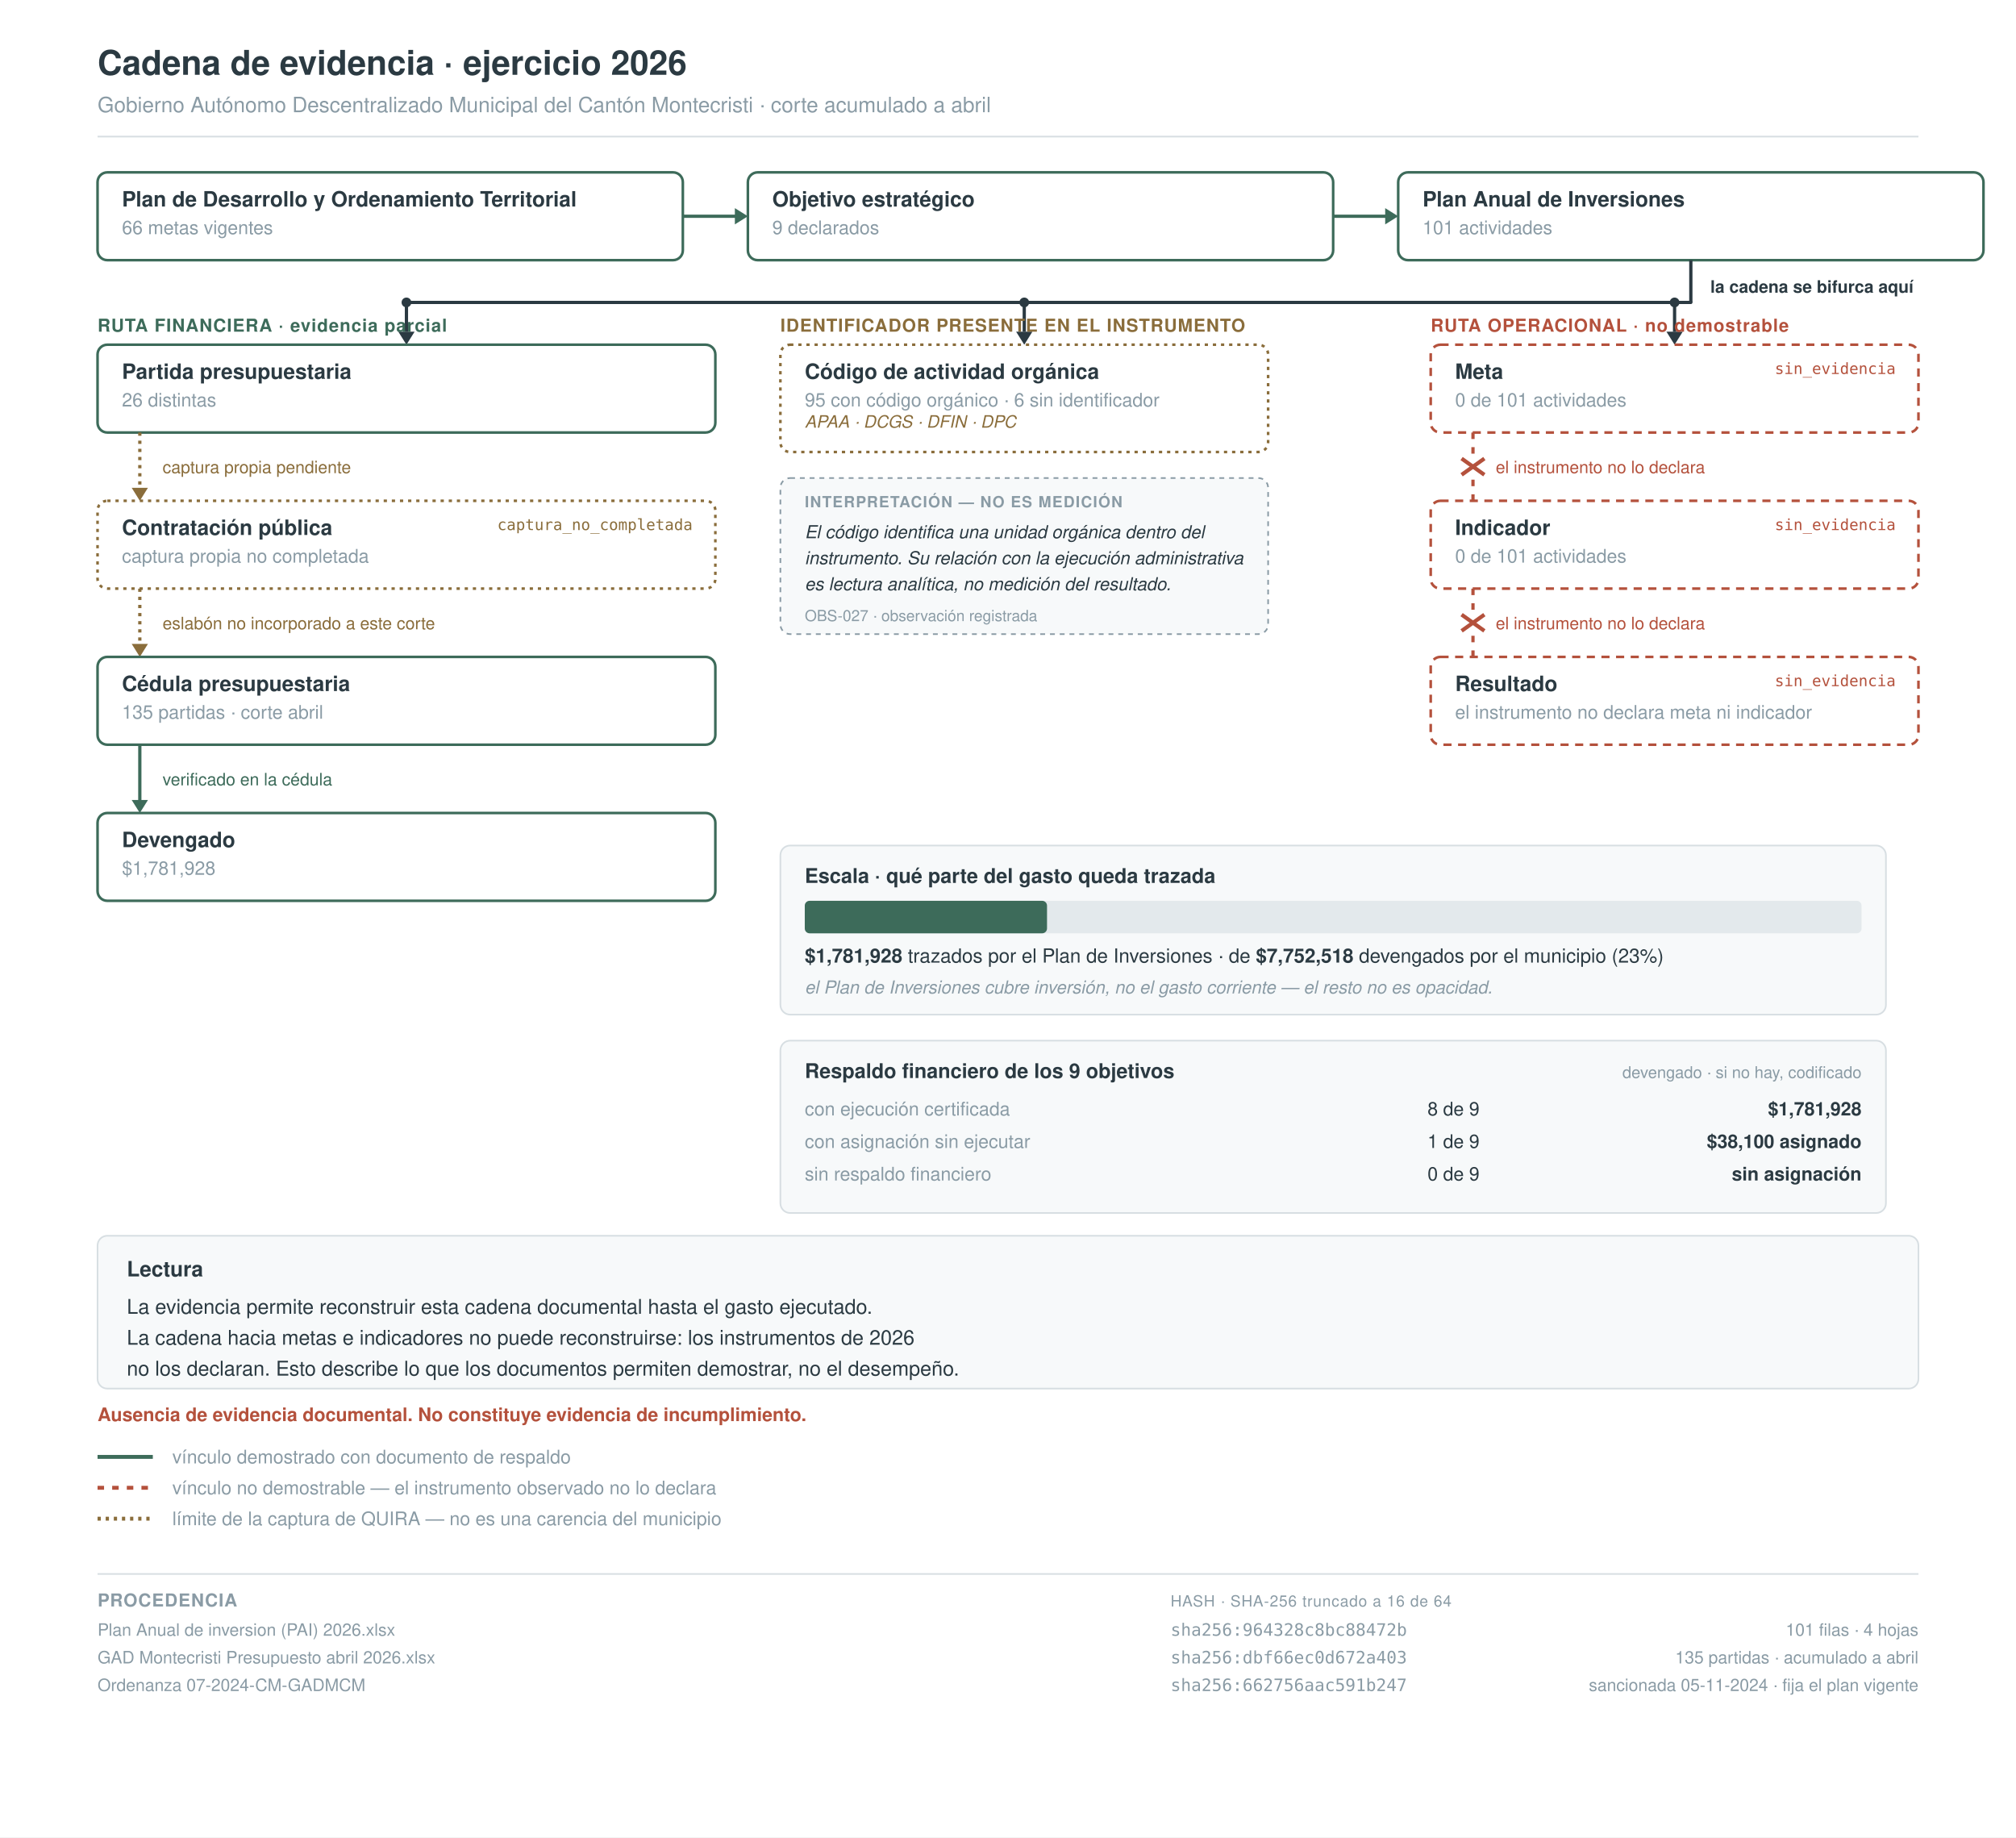
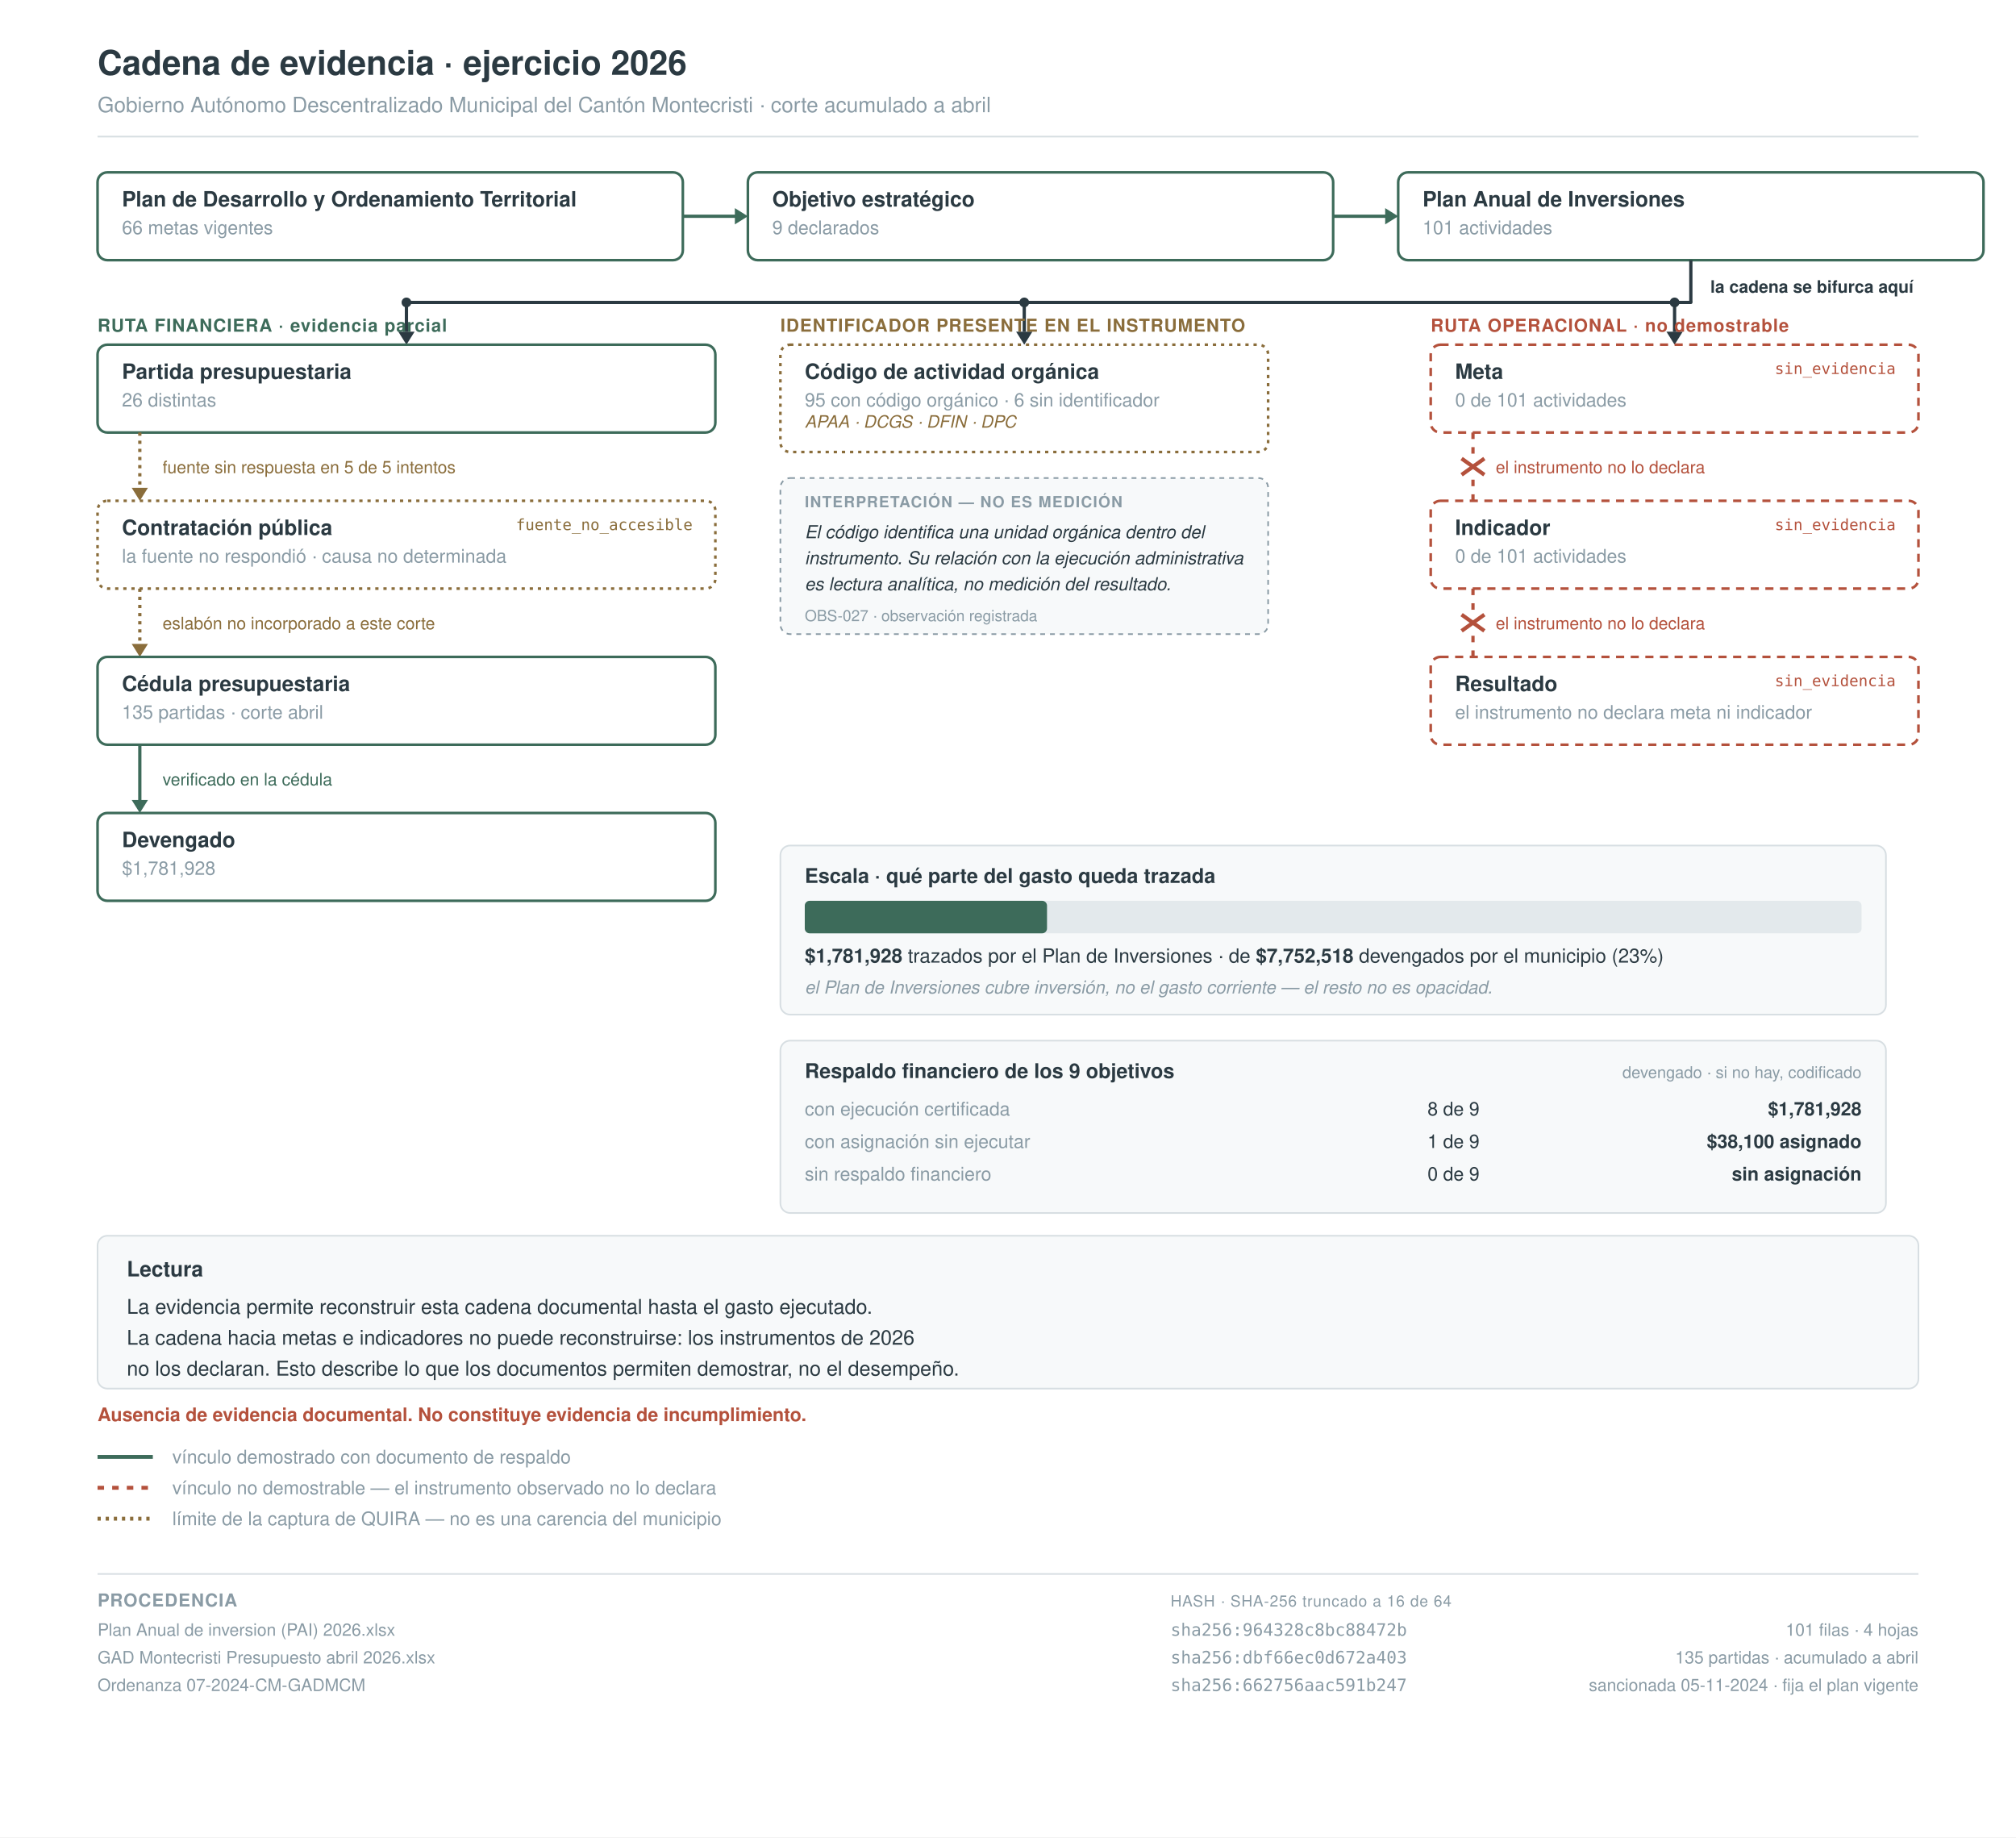
<svg xmlns="http://www.w3.org/2000/svg" viewBox="0 0 1240 1130" width="1240" height="1130" font-family="Segoe UI, Helvetica, Arial, sans-serif">
  <rect width="1240" height="1130" fill="#FFFFFF" />
  <text x="60" y="46" font-size="21" font-weight="700" fill="#2B3A42">Cadena de evidencia · ejercicio 2026</text>
  <text x="60" y="69" font-size="13" fill="#8A9BA5">Gobierno Autónomo Descentralizado Municipal del Cantón Montecristi · corte acumulado a abril</text>
  <line x1="60" y1="84" x2="1180" y2="84" stroke="#D7DEE2" />
  <rect x="60" y="106" width="360" height="54" rx="6" fill="#FFFFFF" stroke="#3D6B5A" stroke-width="1.6" />
  <text x="75" y="127" font-size="13" font-weight="600" fill="#2B3A42">Plan de Desarrollo y Ordenamiento Territorial</text>
  <text x="75" y="144" font-size="11.5" fill="#8A9BA5">66 metas vigentes</text>
  <line x1="420" y1="133" x2="453" y2="133" stroke="#3D6B5A" stroke-width="2" />
  <path d="M452,128 L460,133 L452,138" fill="#3D6B5A" />
  <rect x="460" y="106" width="360" height="54" rx="6" fill="#FFFFFF" stroke="#3D6B5A" stroke-width="1.6" />
  <text x="475" y="127" font-size="13" font-weight="600" fill="#2B3A42">Objetivo estratégico</text>
  <text x="475" y="144" font-size="11.5" fill="#8A9BA5">9 declarados</text>
  <line x1="820" y1="133" x2="853" y2="133" stroke="#3D6B5A" stroke-width="2" />
  <path d="M852,128 L860,133 L852,138" fill="#3D6B5A" />
  <rect x="860" y="106" width="360" height="54" rx="6" fill="#FFFFFF" stroke="#3D6B5A" stroke-width="1.6" />
  <text x="875" y="127" font-size="13" font-weight="600" fill="#2B3A42">Plan Anual de Inversiones</text>
  <text x="875" y="144" font-size="11.5" fill="#8A9BA5">101 actividades</text>
  <path d="M1040,160 L1040,186" stroke="#2B3A42" stroke-width="2" />
  <text x="1052" y="180" font-size="10.5" fill="#2B3A42" font-weight="600">la cadena se bifurca aquí</text>
  <line x1="250" y1="186" x2="1040" y2="186" stroke="#2B3A42" stroke-width="2" stroke-linecap="round" />
  <circle cx="250" cy="186" r="3" fill="#2B3A42" />
  <line x1="250" y1="186" x2="250" y2="204" stroke="#2B3A42" stroke-width="2" />
  <path d="M245,204 L250,212 L255,204" fill="#2B3A42" />
  <circle cx="630" cy="186" r="3" fill="#2B3A42" />
  <line x1="630" y1="186" x2="630" y2="204" stroke="#2B3A42" stroke-width="2" />
  <path d="M625,204 L630,212 L635,204" fill="#2B3A42" />
  <circle cx="1030" cy="186" r="3" fill="#2B3A42" />
  <line x1="1030" y1="186" x2="1030" y2="204" stroke="#2B3A42" stroke-width="2" />
  <path d="M1025,204 L1030,212 L1035,204" fill="#2B3A42" />
  <text x="60" y="204" font-size="11" font-weight="700" fill="#3D6B5A" letter-spacing="0.5">RUTA FINANCIERA · evidencia parcial</text>
  <rect x="60" y="212" width="380" height="54" rx="6" fill="#FFFFFF" stroke="#3D6B5A" stroke-width="1.6" />
  <text x="75" y="233" font-size="13" font-weight="600" fill="#2B3A42">Partida presupuestaria</text>
  <text x="75" y="250" font-size="11.5" fill="#8A9BA5">26 distintas</text>
  <line x1="86" y1="266" x2="86" y2="301" stroke="#8A6D3B" stroke-width="2" stroke-dasharray="2 3" />
  <path d="M81,300 L86,308 L91,300" fill="#8A6D3B" />
-   <text x="100" y="291.0" font-size="10.5" fill="#8A6D3B">captura propia pendiente</text>
+   <text x="100" y="291.0" font-size="10.5" fill="#8A6D3B">fuente sin respuesta en 5 de 5 intentos</text>
  <rect x="60" y="308" width="380" height="54" rx="6" fill="#FFFFFF" stroke="#8A6D3B" stroke-width="1.6" stroke-dasharray="2 3" />
  <text x="75" y="329" font-size="13" font-weight="600" fill="#2B3A42">Contratación pública</text>
-   <text x="75" y="346" font-size="11.5" fill="#8A9BA5">captura propia no completada</text>
-   <text x="426" y="326" font-size="9.5" fill="#8A6D3B" text-anchor="end" font-family="Consolas, monospace">captura_no_completada</text>
+   <text x="75" y="346" font-size="11.5" fill="#8A9BA5">la fuente no respondió · causa no determinada</text>
+   <text x="426" y="326" font-size="9.5" fill="#8A6D3B" text-anchor="end" font-family="Consolas, monospace">fuente_no_accesible</text>
  <line x1="86" y1="362" x2="86" y2="397" stroke="#8A6D3B" stroke-width="2" stroke-dasharray="2 3" />
  <path d="M81,396 L86,404 L91,396" fill="#8A6D3B" />
  <text x="100" y="387.0" font-size="10.5" fill="#8A6D3B">eslabón no incorporado a este corte</text>
  <rect x="60" y="404" width="380" height="54" rx="6" fill="#FFFFFF" stroke="#3D6B5A" stroke-width="1.6" />
  <text x="75" y="425" font-size="13" font-weight="600" fill="#2B3A42">Cédula presupuestaria</text>
  <text x="75" y="442" font-size="11.5" fill="#8A9BA5">135 partidas · corte abril</text>
  <line x1="86" y1="458" x2="86" y2="493" stroke="#3D6B5A" stroke-width="2" />
  <path d="M81,492 L86,500 L91,492" fill="#3D6B5A" />
  <text x="100" y="483.0" font-size="10.5" fill="#3D6B5A">verificado en la cédula</text>
  <rect x="60" y="500" width="380" height="54" rx="6" fill="#FFFFFF" stroke="#3D6B5A" stroke-width="1.6" />
  <text x="75" y="521" font-size="13" font-weight="600" fill="#2B3A42">Devengado</text>
  <text x="75" y="538" font-size="11.5" fill="#8A9BA5">$1,781,928</text>
  <text x="480" y="204" font-size="11" font-weight="700" fill="#8A6D3B" letter-spacing="0.5">IDENTIFICADOR PRESENTE EN EL INSTRUMENTO</text>
  <rect x="480" y="212" width="300" height="66" rx="6" fill="#FFFFFF" stroke="#8A6D3B" stroke-width="1.6" stroke-dasharray="2 3" />
  <text x="495" y="233" font-size="13" font-weight="600" fill="#2B3A42">Código de actividad orgánica</text>
  <text x="495" y="250" font-size="11.5" fill="#8A9BA5">95 con código orgánico · 6 sin identificador</text>
  <text x="495" y="263" font-size="10.5" fill="#8A6D3B" font-style="italic">APAA · DCGS · DFIN · DPC</text>
  <rect x="480" y="294" width="300" height="96" rx="6" fill="#F7F9FA" stroke="#8A9BA5" stroke-dasharray="3 3" />
  <text x="495" y="312" font-size="9.5" font-weight="700" fill="#8A9BA5" letter-spacing="0.6">INTERPRETACIÓN — NO ES MEDICIÓN</text>
  <text x="495" y="331" font-size="11" fill="#2B3A42" font-style="italic">El código identifica una unidad orgánica dentro del</text>
  <text x="495" y="347" font-size="11" fill="#2B3A42" font-style="italic">instrumento. Su relación con la ejecución administrativa</text>
  <text x="495" y="363" font-size="11" fill="#2B3A42" font-style="italic">es lectura analítica, no medición del resultado.</text>
  <text x="495" y="382" font-size="9.5" fill="#8A9BA5">OBS-027 · observación registrada</text>
  <text x="880" y="204" font-size="11" font-weight="700" fill="#B4513C" letter-spacing="0.5">RUTA OPERACIONAL · no demostrable</text>
  <rect x="880" y="212" width="300" height="54" rx="6" fill="#FFFFFF" stroke="#B4513C" stroke-width="1.6" stroke-dasharray="5 4" />
  <text x="895" y="233" font-size="13" font-weight="600" fill="#2B3A42">Meta</text>
  <text x="895" y="250" font-size="11.5" fill="#8A9BA5">0 de 101 actividades</text>
  <text x="1166" y="230" font-size="9.5" fill="#B4513C" text-anchor="end" font-family="Consolas, monospace">sin_evidencia</text>
  <line x1="906" y1="266" x2="906" y2="279.0" stroke="#B4513C" stroke-width="2" stroke-dasharray="4 5" />
  <line x1="899" y1="282.0" x2="913" y2="292.0" stroke="#B4513C" stroke-width="2.4" />
  <line x1="913" y1="282.0" x2="899" y2="292.0" stroke="#B4513C" stroke-width="2.4" />
  <line x1="906" y1="295.0" x2="906" y2="308" stroke="#B4513C" stroke-width="2" stroke-dasharray="4 5" />
  <text x="920" y="291.0" font-size="10.5" fill="#B4513C">el instrumento no lo declara</text>
  <rect x="880" y="308" width="300" height="54" rx="6" fill="#FFFFFF" stroke="#B4513C" stroke-width="1.6" stroke-dasharray="5 4" />
  <text x="895" y="329" font-size="13" font-weight="600" fill="#2B3A42">Indicador</text>
  <text x="895" y="346" font-size="11.5" fill="#8A9BA5">0 de 101 actividades</text>
  <text x="1166" y="326" font-size="9.5" fill="#B4513C" text-anchor="end" font-family="Consolas, monospace">sin_evidencia</text>
  <line x1="906" y1="362" x2="906" y2="375.0" stroke="#B4513C" stroke-width="2" stroke-dasharray="4 5" />
  <line x1="899" y1="378.0" x2="913" y2="388.0" stroke="#B4513C" stroke-width="2.4" />
  <line x1="913" y1="378.0" x2="899" y2="388.0" stroke="#B4513C" stroke-width="2.4" />
  <line x1="906" y1="391.0" x2="906" y2="404" stroke="#B4513C" stroke-width="2" stroke-dasharray="4 5" />
  <text x="920" y="387.0" font-size="10.5" fill="#B4513C">el instrumento no lo declara</text>
  <rect x="880" y="404" width="300" height="54" rx="6" fill="#FFFFFF" stroke="#B4513C" stroke-width="1.6" stroke-dasharray="5 4" />
  <text x="895" y="425" font-size="13" font-weight="600" fill="#2B3A42">Resultado</text>
  <text x="895" y="442" font-size="11.5" fill="#8A9BA5">el instrumento no declara meta ni indicador</text>
  <text x="1166" y="422" font-size="9.5" fill="#B4513C" text-anchor="end" font-family="Consolas, monospace">sin_evidencia</text>
  <rect x="480" y="520" width="680" height="104" rx="6" fill="#F7F9FA" stroke="#D7DEE2" />
  <text x="495" y="543" font-size="12.5" font-weight="600" fill="#2B3A42">Escala · qué parte del gasto queda trazada</text>
  <rect x="495" y="554" width="650" height="20" rx="3" fill="#E3E9EC" />
  <rect x="495" y="554" width="149" height="20" rx="3" fill="#3D6B5A" />
  <text x="495" y="592" font-size="12" fill="#2B3A42">
    <tspan font-weight="700">$1,781,928</tspan> trazados por el Plan de Inversiones · de <tspan font-weight="700">$7,752,518</tspan> devengados por el municipio (23%)</text>
  <text x="495" y="611" font-size="11" fill="#8A9BA5" font-style="italic">el Plan de Inversiones cubre inversión, no el gasto corriente — el resto no es opacidad.</text>
  <rect x="480" y="640" width="680" height="106" rx="6" fill="#F7F9FA" stroke="#D7DEE2" />
  <text x="495" y="663" font-size="12.5" font-weight="600" fill="#2B3A42">Respaldo financiero de los 9 objetivos</text>
  <text x="1145" y="663" font-size="10" fill="#8A9BA5" text-anchor="end">devengado · si no hay, codificado</text>
  <text x="495" y="686" font-size="11.5" fill="#8A9BA5">con ejecución certificada</text>
  <text x="910" y="686" font-size="11.5" fill="#2B3A42" text-anchor="end">8 de 9</text>
  <text x="1145" y="686" font-size="11.5" font-weight="700" fill="#2B3A42" text-anchor="end">$1,781,928</text>
  <text x="495" y="706" font-size="11.5" fill="#8A9BA5">con asignación sin ejecutar</text>
  <text x="910" y="706" font-size="11.5" fill="#2B3A42" text-anchor="end">1 de 9</text>
  <text x="1145" y="706" font-size="11.5" font-weight="700" fill="#2B3A42" text-anchor="end">$38,100 asignado</text>
  <text x="495" y="726" font-size="11.5" fill="#8A9BA5">sin respaldo financiero</text>
  <text x="910" y="726" font-size="11.5" fill="#2B3A42" text-anchor="end">0 de 9</text>
  <text x="1145" y="726" font-size="11.5" font-weight="700" fill="#2B3A42" text-anchor="end">sin asignación</text>
  <rect x="60" y="760" width="1120" height="94" rx="6" fill="#F7F9FA" stroke="#D7DEE2" />
  <text x="78" y="785" font-size="13" font-weight="700" fill="#2B3A42">Lectura</text>
  <text x="78" y="808" font-size="12.5" fill="#2B3A42">La evidencia permite reconstruir esta cadena documental hasta el gasto ejecutado.</text>
  <text x="78" y="827" font-size="12.5" fill="#2B3A42">La cadena hacia metas e indicadores no puede reconstruirse: los instrumentos de 2026</text>
  <text x="78" y="846" font-size="12.5" fill="#2B3A42">no los declaran. Esto describe lo que los documentos permiten demostrar, no el desempeño.</text>
  <text x="60" y="874" font-size="11.5" font-weight="600" fill="#B4513C">Ausencia de evidencia documental. No constituye evidencia de incumplimiento.</text>
  <line x1="60" y1="896" x2="94" y2="896" stroke="#3D6B5A" stroke-width="2.4" stroke-dasharray="" />
  <text x="106" y="900" font-size="11.5" fill="#8A9BA5">vínculo demostrado con documento de respaldo</text>
  <line x1="60" y1="915" x2="94" y2="915" stroke="#B4513C" stroke-width="2.4" stroke-dasharray="4 5" />
  <text x="106" y="919" font-size="11.5" fill="#8A9BA5">vínculo no demostrable — el instrumento observado no lo declara</text>
  <line x1="60" y1="934" x2="94" y2="934" stroke="#8A6D3B" stroke-width="2.4" stroke-dasharray="2 3" />
  <text x="106" y="938" font-size="11.5" fill="#8A9BA5">límite de la captura de QUIRA — no es una carencia del municipio</text>
  <line x1="60" y1="968" x2="1180" y2="968" stroke="#D7DEE2" />
  <text x="60" y="988" font-size="11" font-weight="700" fill="#8A9BA5" letter-spacing="0.5">PROCEDENCIA</text>
  <text x="720" y="988" font-size="9.5" fill="#8A9BA5" letter-spacing="0.4">HASH · SHA-256 truncado a 16 de 64</text>
  <text x="60" y="1006" font-size="10.5" fill="#8A9BA5">Plan Anual de inversion (PAI) 2026.xlsx</text>
  <text x="720" y="1006" font-size="10.5" fill="#8A9BA5" font-family="Consolas, monospace">sha256:964328c8bc88472b</text>
  <text x="1180" y="1006" font-size="10.5" fill="#8A9BA5" text-anchor="end">101 filas · 4 hojas</text>
  <text x="60" y="1023" font-size="10.5" fill="#8A9BA5">GAD Montecristi Presupuesto abril 2026.xlsx</text>
  <text x="720" y="1023" font-size="10.5" fill="#8A9BA5" font-family="Consolas, monospace">sha256:dbf66ec0d672a403</text>
  <text x="1180" y="1023" font-size="10.5" fill="#8A9BA5" text-anchor="end">135 partidas · acumulado a abril</text>
  <text x="60" y="1040" font-size="10.5" fill="#8A9BA5">Ordenanza 07-2024-CM-GADMCM</text>
  <text x="720" y="1040" font-size="10.5" fill="#8A9BA5" font-family="Consolas, monospace">sha256:662756aac591b247</text>
  <text x="1180" y="1040" font-size="10.5" fill="#8A9BA5" text-anchor="end">sancionada 05-11-2024 · fija el plan vigente</text>
</svg>
